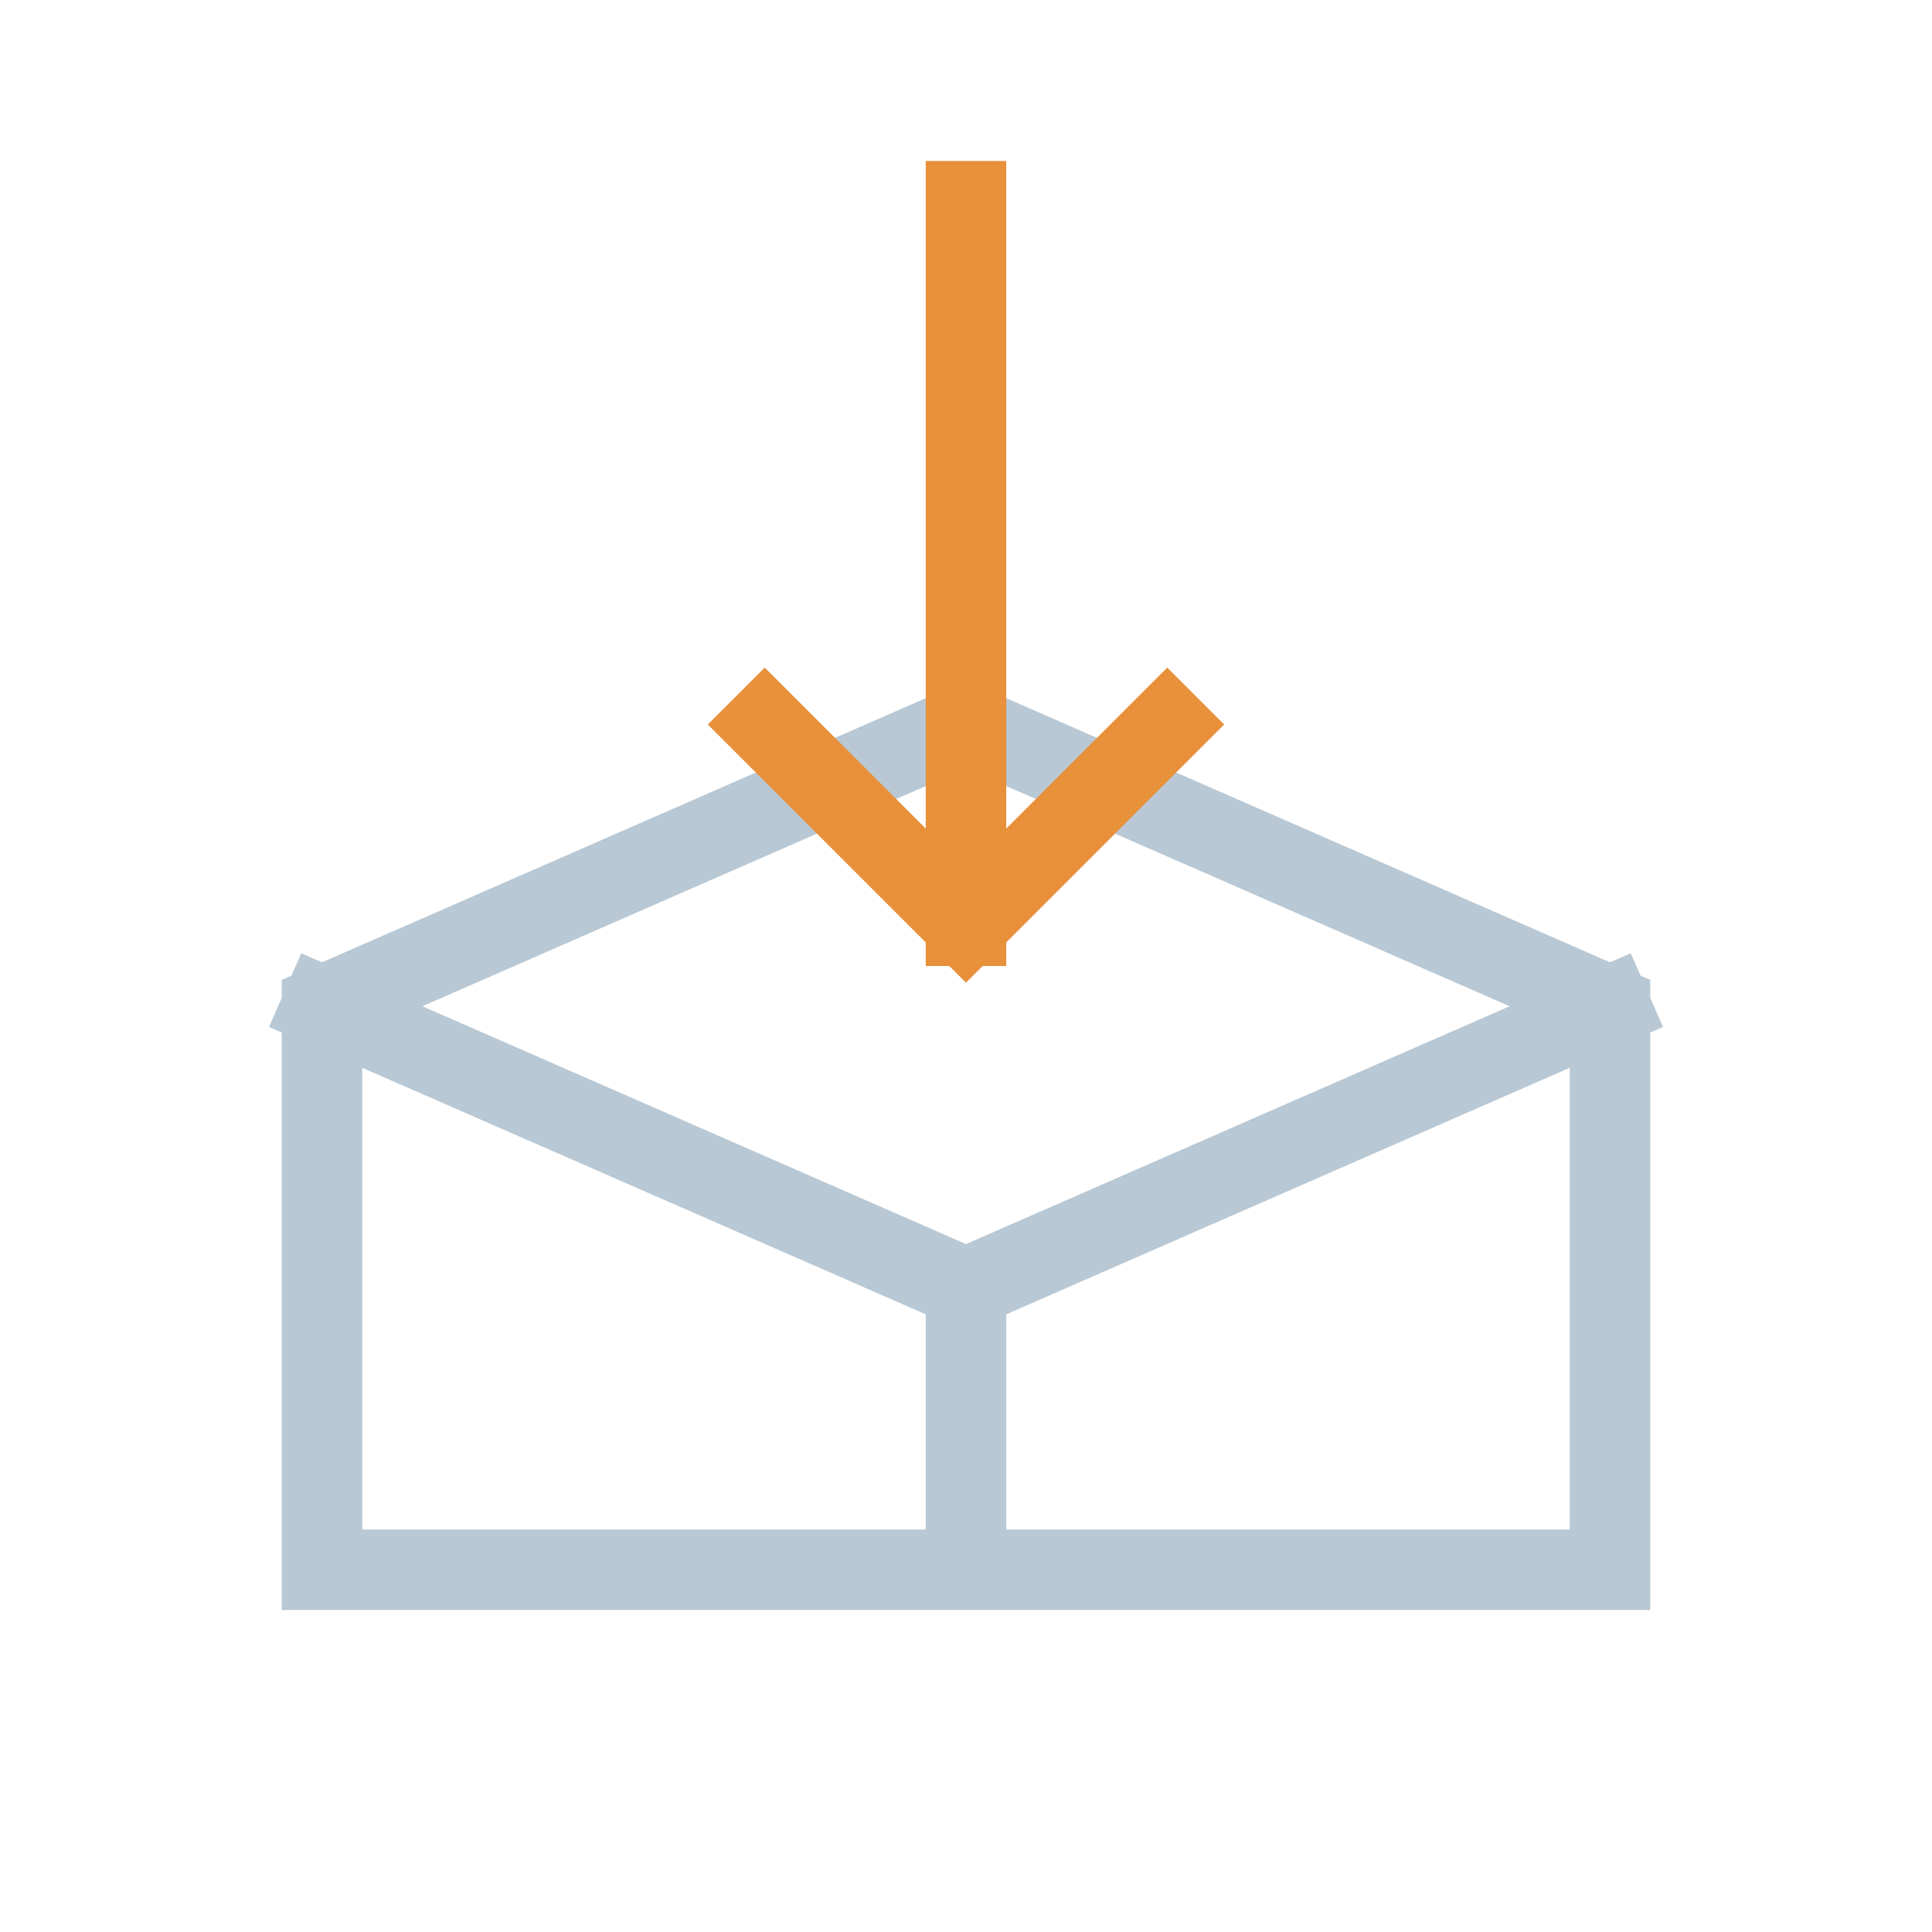
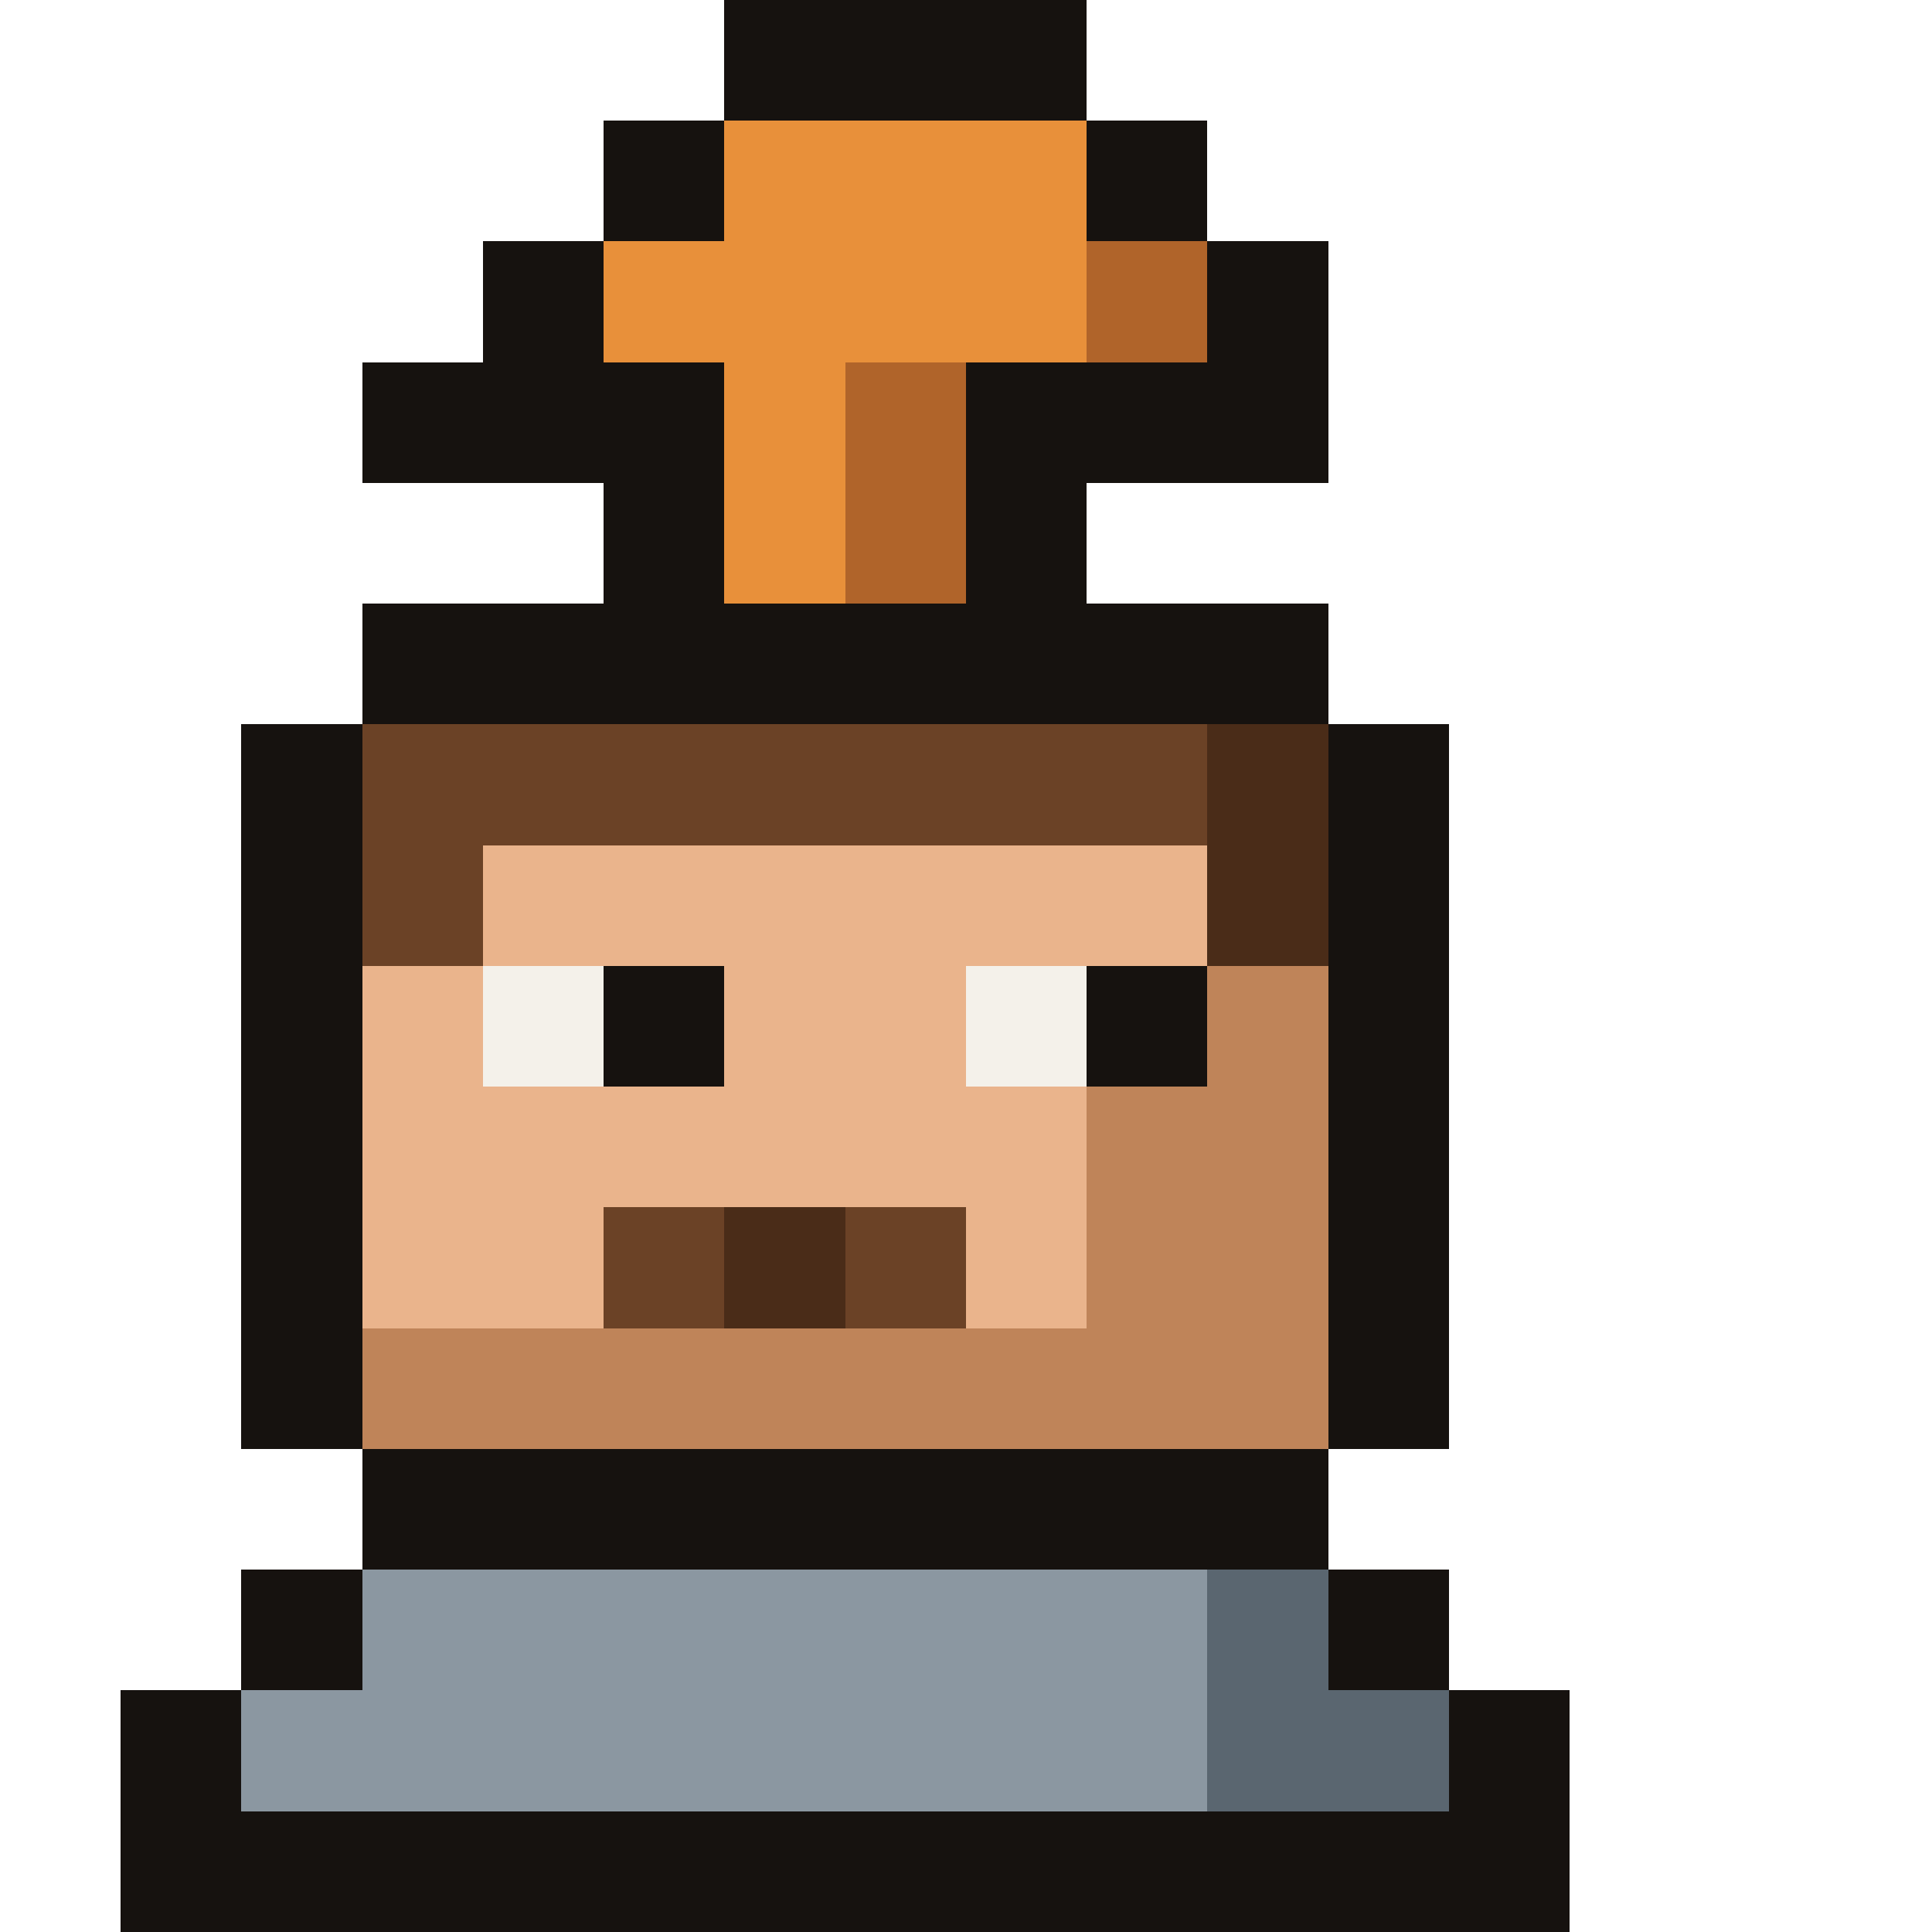
- <svg xmlns="http://www.w3.org/2000/svg" viewBox="0 0 48 48" fill="none" stroke="#b8c8d4" stroke-width="2" stroke-linecap="square" stroke-linejoin="miter">
-   <style>.accent{stroke:#e8903a}</style>
-   <path d="m8 25 16-7 16 7v14H8ZM8 25l16 7 16-7M24 32v7" />
-   <path class="accent" d="M24 5v18m-5-5 5 5 5-5" />
+ <svg xmlns="http://www.w3.org/2000/svg" viewBox="0 0 16 16" shape-rendering="crispEdges">
+   <rect x="6" y="0" width="3" height="1" fill="#16120f" />
+   <rect x="5" y="1" width="1" height="1" fill="#16120f" />
+   <rect x="6" y="1" width="3" height="1" fill="#e8903a" />
+   <rect x="9" y="1" width="1" height="1" fill="#16120f" />
+   <rect x="4" y="2" width="1" height="1" fill="#16120f" />
+   <rect x="5" y="2" width="4" height="1" fill="#e8903a" />
+   <rect x="9" y="2" width="1" height="1" fill="#b0642a" />
+   <rect x="10" y="2" width="1" height="1" fill="#16120f" />
+   <rect x="3" y="3" width="3" height="1" fill="#16120f" />
+   <rect x="6" y="3" width="1" height="1" fill="#e8903a" />
+   <rect x="7" y="3" width="1" height="1" fill="#b0642a" />
+   <rect x="8" y="3" width="3" height="1" fill="#16120f" />
+   <rect x="5" y="4" width="1" height="1" fill="#16120f" />
+   <rect x="6" y="4" width="1" height="1" fill="#e8903a" />
+   <rect x="7" y="4" width="1" height="1" fill="#b0642a" />
+   <rect x="8" y="4" width="1" height="1" fill="#16120f" />
+   <rect x="3" y="5" width="8" height="1" fill="#16120f" />
+   <rect x="2" y="6" width="1" height="1" fill="#16120f" />
+   <rect x="3" y="6" width="7" height="1" fill="#6b4226" />
+   <rect x="10" y="6" width="1" height="1" fill="#4a2c18" />
+   <rect x="11" y="6" width="1" height="1" fill="#16120f" />
+   <rect x="2" y="7" width="1" height="1" fill="#16120f" />
+   <rect x="3" y="7" width="1" height="1" fill="#6b4226" />
+   <rect x="4" y="7" width="6" height="1" fill="#eab48c" />
+   <rect x="10" y="7" width="1" height="1" fill="#4a2c18" />
+   <rect x="11" y="7" width="1" height="1" fill="#16120f" />
+   <rect x="2" y="8" width="1" height="1" fill="#16120f" />
+   <rect x="3" y="8" width="1" height="1" fill="#eab48c" />
+   <rect x="4" y="8" width="1" height="1" fill="#f4f1ea" />
+   <rect x="5" y="8" width="1" height="1" fill="#16120f" />
+   <rect x="6" y="8" width="2" height="1" fill="#eab48c" />
+   <rect x="8" y="8" width="1" height="1" fill="#f4f1ea" />
+   <rect x="9" y="8" width="1" height="1" fill="#16120f" />
+   <rect x="10" y="8" width="1" height="1" fill="#bf8459" />
+   <rect x="11" y="8" width="1" height="1" fill="#16120f" />
+   <rect x="2" y="9" width="1" height="1" fill="#16120f" />
+   <rect x="3" y="9" width="6" height="1" fill="#eab48c" />
+   <rect x="9" y="9" width="2" height="1" fill="#bf8459" />
+   <rect x="11" y="9" width="1" height="1" fill="#16120f" />
+   <rect x="2" y="10" width="1" height="1" fill="#16120f" />
+   <rect x="3" y="10" width="2" height="1" fill="#eab48c" />
+   <rect x="5" y="10" width="1" height="1" fill="#6b4226" />
+   <rect x="6" y="10" width="1" height="1" fill="#4a2c18" />
+   <rect x="7" y="10" width="1" height="1" fill="#6b4226" />
+   <rect x="8" y="10" width="1" height="1" fill="#eab48c" />
+   <rect x="9" y="10" width="2" height="1" fill="#bf8459" />
+   <rect x="11" y="10" width="1" height="1" fill="#16120f" />
+   <rect x="2" y="11" width="1" height="1" fill="#16120f" />
+   <rect x="3" y="11" width="8" height="1" fill="#bf8459" />
+   <rect x="11" y="11" width="1" height="1" fill="#16120f" />
+   <rect x="3" y="12" width="8" height="1" fill="#16120f" />
+   <rect x="2" y="13" width="1" height="1" fill="#16120f" />
+   <rect x="3" y="13" width="7" height="1" fill="#8b97a1" />
+   <rect x="10" y="13" width="1" height="1" fill="#5a6670" />
+   <rect x="11" y="13" width="1" height="1" fill="#16120f" />
+   <rect x="1" y="14" width="1" height="1" fill="#16120f" />
+   <rect x="2" y="14" width="8" height="1" fill="#8b97a1" />
+   <rect x="10" y="14" width="2" height="1" fill="#5a6670" />
+   <rect x="12" y="14" width="1" height="1" fill="#16120f" />
+   <rect x="1" y="15" width="12" height="1" fill="#16120f" />
</svg>
